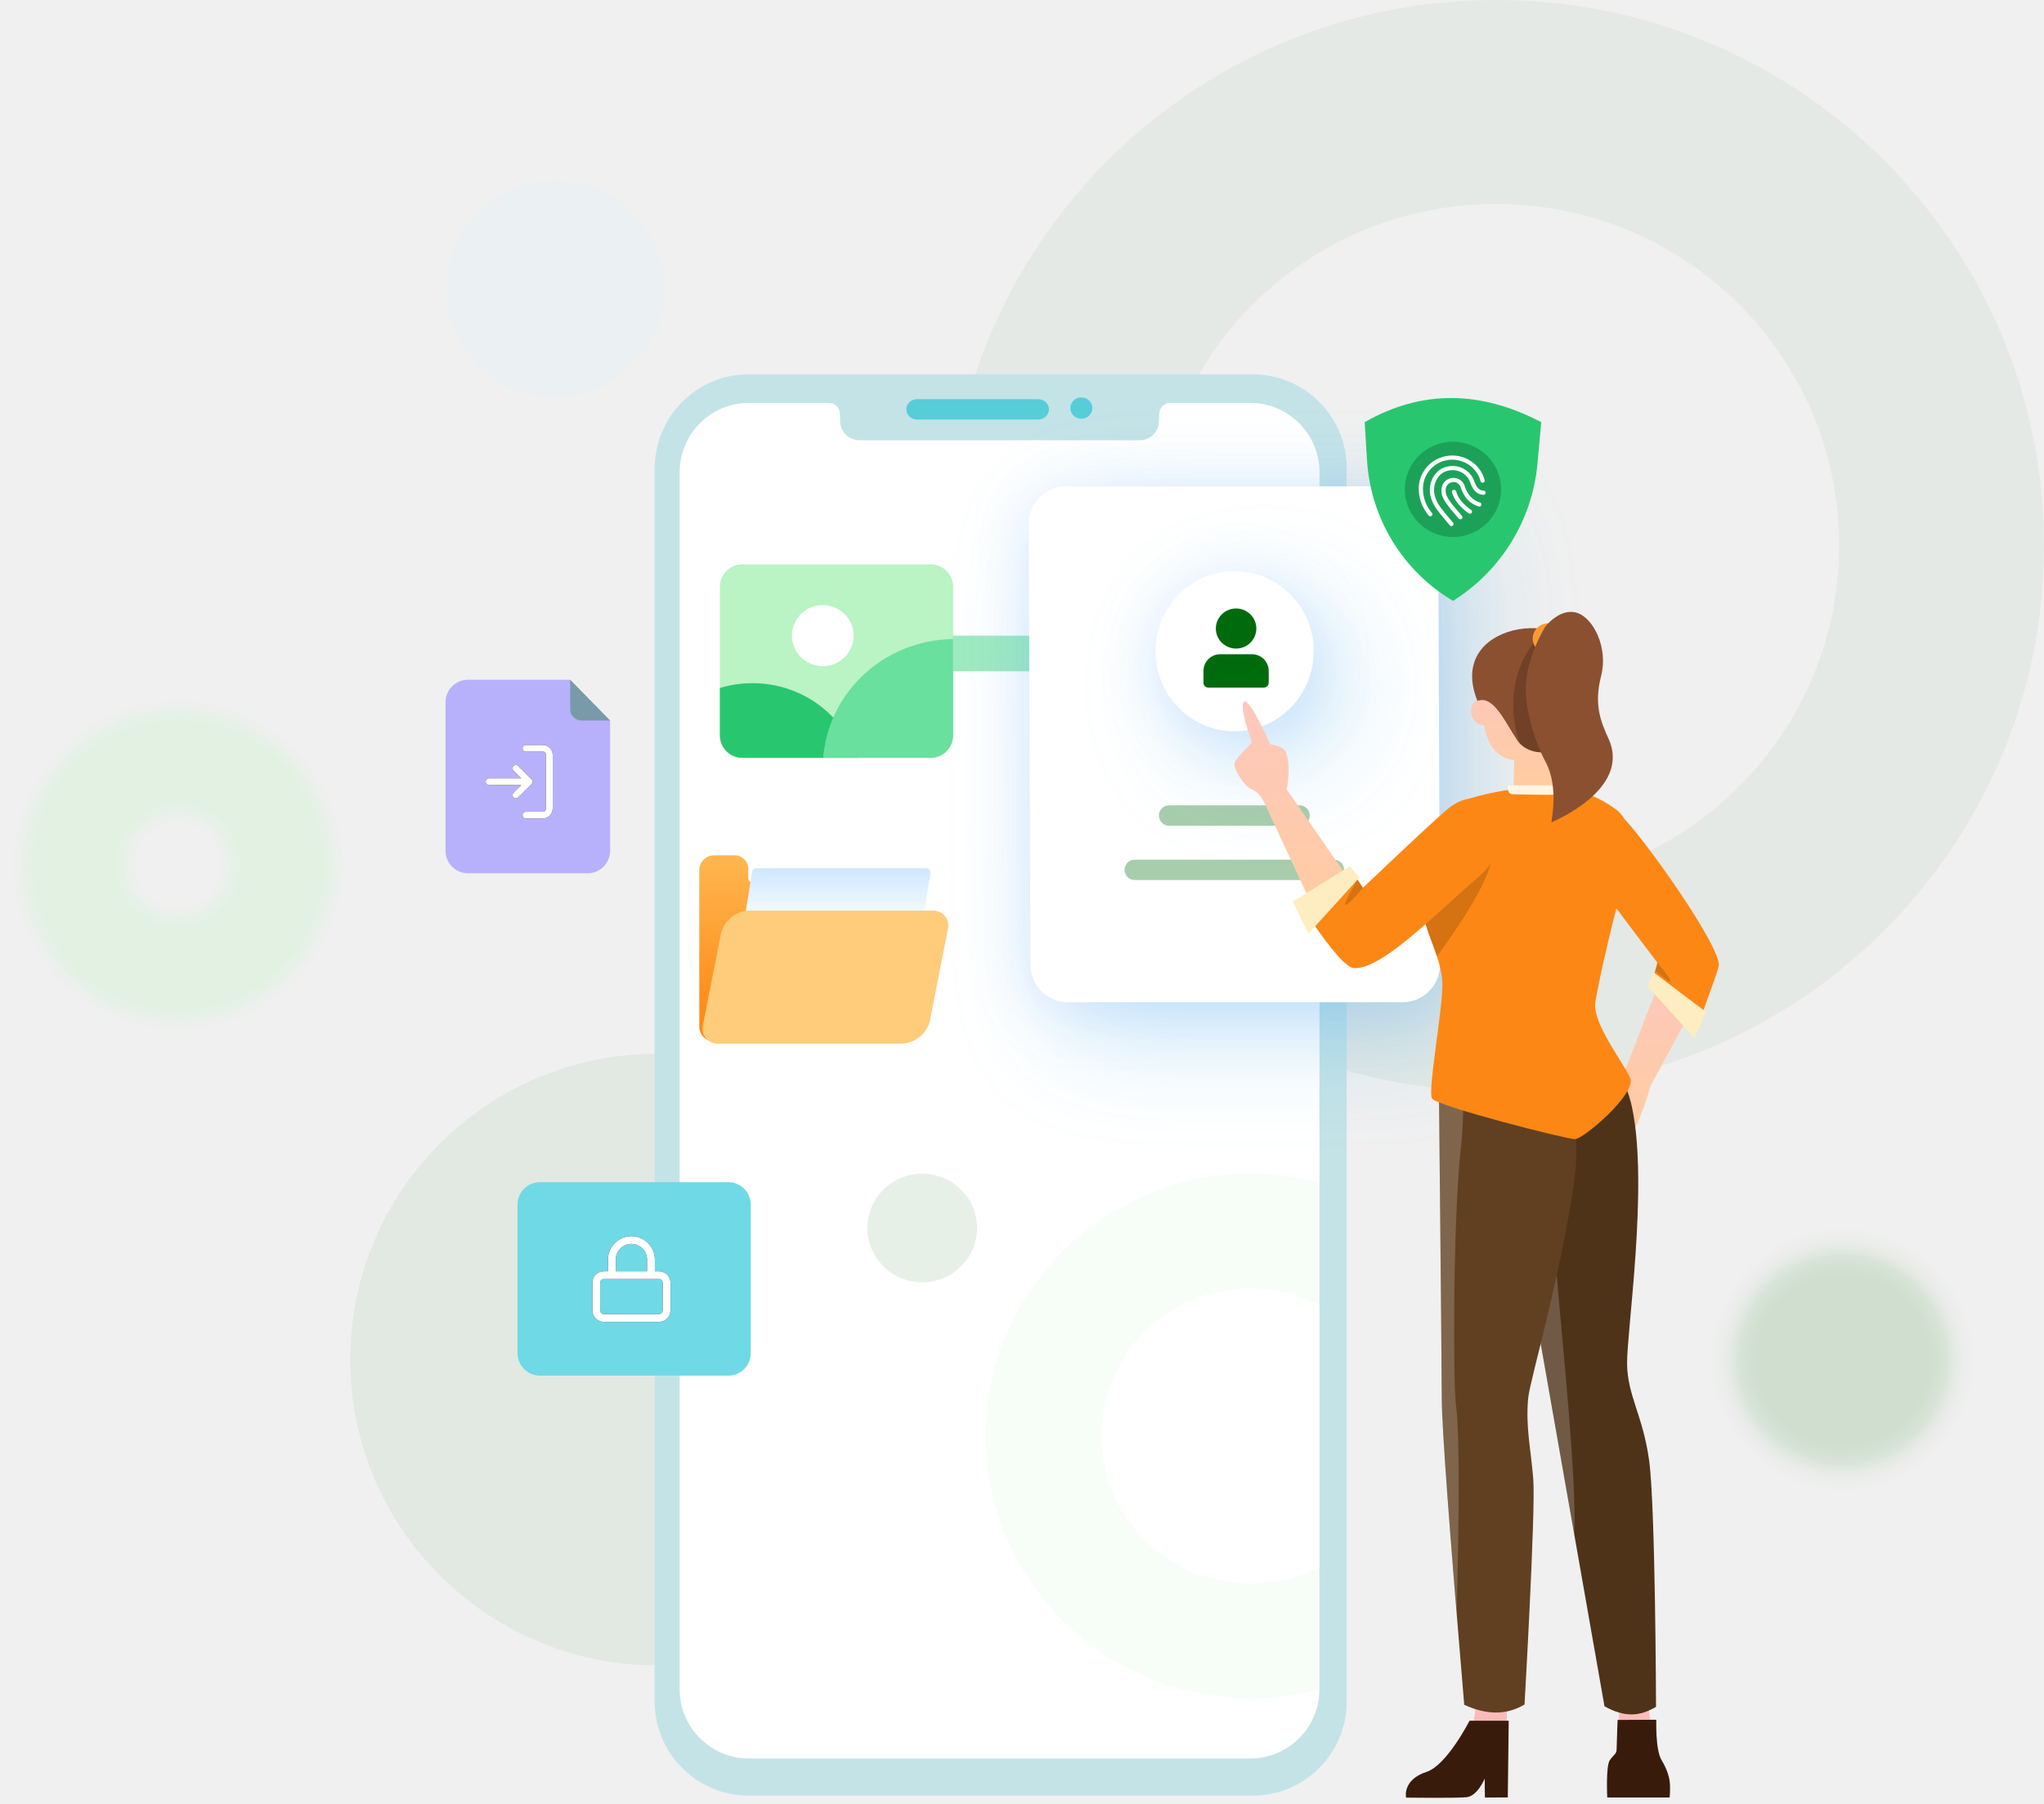
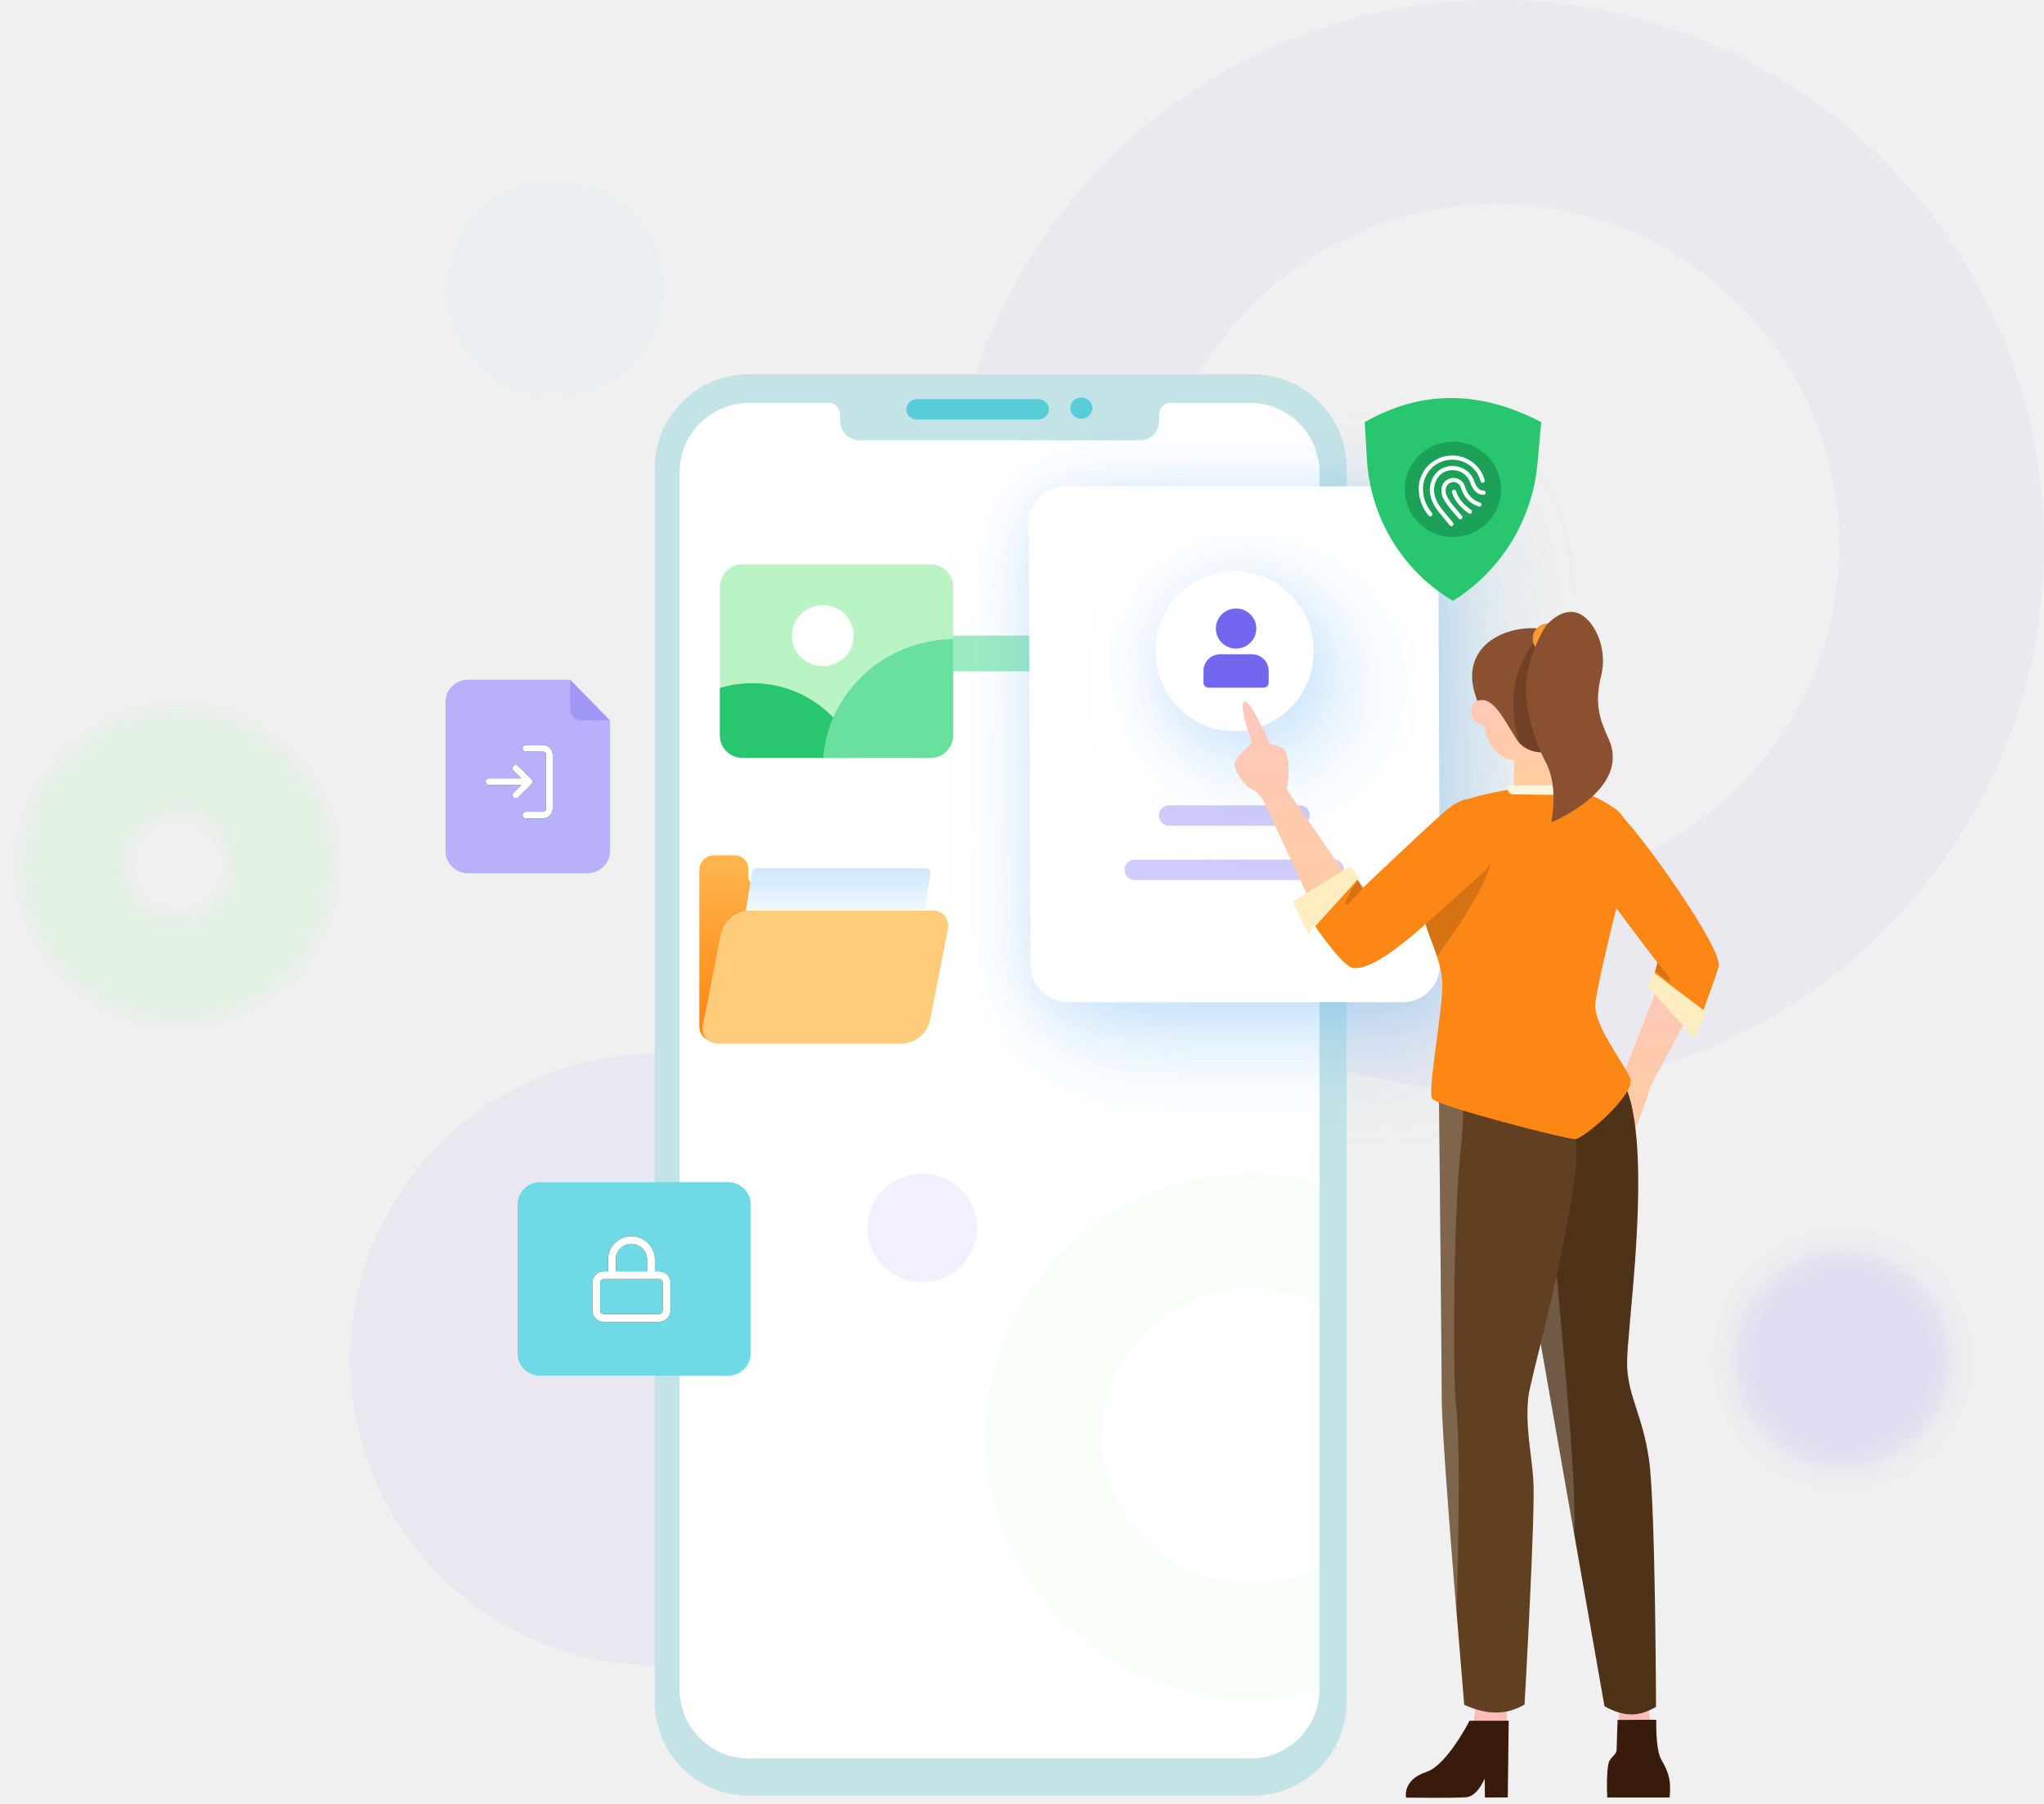
<svg xmlns="http://www.w3.org/2000/svg" xmlns:xlink="http://www.w3.org/1999/xlink" width="546px" height="482px" viewBox="0 0 546 482" version="1.1">
  <defs>
    <filter x="-7.2%" y="-7.3%" width="114.5%" height="114.5%" filterUnits="objectBoundingBox" id="filter-1">
      <feGaussianBlur stdDeviation="2" in="SourceGraphic" />
    </filter>
    <filter x="-15.4%" y="-15.5%" width="130.8%" height="131.0%" filterUnits="objectBoundingBox" id="filter-2">
      <feGaussianBlur stdDeviation="3" in="SourceGraphic" />
    </filter>
    <path d="M18.522,0 L39.813,0 C41.436,5.90080916e-16 42.764,1.29 42.811,2.912 L42.872,4.988 C42.953,7.767 45.229,9.977 48.008,9.977 L122.898,9.977 C125.677,9.977 127.953,7.767 128.034,4.988 L128.094,2.912 C128.142,1.29 129.47,7.42186714e-16 131.093,0 L152.384,0 C162.613,-1.87911363e-15 170.906,8.293 170.906,18.522 L170.906,343.682 C170.906,353.912 162.613,362.204 152.384,362.204 L18.522,362.204 C8.293,362.204 8.35816978e-15,353.912 0,343.682 L0,18.522 C-4.8054561e-15,8.293 8.293,-8.77902741e-15 18.522,0 Z" id="path-3" />
    <linearGradient x1="50%" y1="81.177%" x2="50%" y2="-34.513%" id="linearGradient-5">
      <stop stop-color="#FF8C19" offset="0%" />
      <stop stop-color="#FFC967" offset="100%" />
    </linearGradient>
    <linearGradient x1="62.11%" y1="31.381%" x2="62.11%" y2="-27.478%" id="linearGradient-6">
      <stop stop-color="#F8FDFF" offset="0%" />
      <stop stop-color="#AAD4FF" offset="100%" />
    </linearGradient>
    <path d="M19.69,3.569 L19.69,17.846 C19.69,19.362 18.527,20.522 17.005,20.522 L12.53,20.522 C11.993,20.522 11.635,20.165 11.635,19.63 C11.635,19.095 11.993,18.738 12.53,18.738 L17.005,18.738 C17.542,18.738 17.9,18.381 17.9,17.846 L17.9,3.569 C17.9,3.034 17.542,2.677 17.005,2.677 L12.53,2.677 C11.993,2.677 11.635,2.32 11.635,1.785 C11.635,1.249 11.993,0.892 12.53,0.892 L17.005,0.892 C18.527,0.892 19.69,2.052 19.69,3.569 Z M14.231,11.064 C14.32,10.886 14.32,10.618 14.231,10.35 C14.141,10.261 14.141,10.172 14.052,10.083 L10.472,6.514 C10.114,6.157 9.577,6.157 9.219,6.514 C8.861,6.871 8.861,7.406 9.219,7.763 L11.277,9.815 L2.685,9.815 C2.148,9.815 1.79,10.172 1.79,10.707 C1.79,11.243 2.148,11.6 2.685,11.6 L11.277,11.6 L9.219,13.652 C8.861,14.009 8.861,14.544 9.219,14.901 C9.398,15.079 9.666,15.169 9.845,15.169 C10.024,15.169 10.293,15.079 10.472,14.901 L14.052,11.332 C14.141,11.243 14.231,11.153 14.231,11.064 Z" id="path-7" />
    <path d="M19.839,10.41 L18.795,10.41 L18.795,7.287 C18.795,3.852 15.976,1.041 12.53,1.041 C9.084,1.041 6.265,3.852 6.265,7.287 L6.265,10.41 L5.221,10.41 C3.446,10.41 2.088,11.763 2.088,13.533 L2.088,20.82 C2.088,22.589 3.446,23.943 5.221,23.943 L19.839,23.943 C21.615,23.943 22.972,22.589 22.972,20.82 L22.972,13.533 C22.972,11.763 21.615,10.41 19.839,10.41 Z M8.353,7.287 C8.353,4.997 10.233,3.123 12.53,3.123 C14.827,3.123 16.707,4.997 16.707,7.287 L16.707,10.41 L8.353,10.41 L8.353,7.287 Z M20.884,20.82 C20.884,21.444 20.466,21.861 19.839,21.861 L5.221,21.861 C4.594,21.861 4.177,21.444 4.177,20.82 L4.177,13.533 C4.177,12.908 4.594,12.492 5.221,12.492 L19.839,12.492 C20.466,12.492 20.884,12.908 20.884,13.533 L20.884,20.82 Z" id="path-9" />
    <path d="M6,0 L56.3,0 C59.614,-1.4968968e-15 62.3,2.686 62.3,6 L62.3,45.698 C62.3,49.011 59.614,51.698 56.3,51.698 L6,51.698 C2.686,51.698 -4.82366169e-16,49.011 0,45.698 L0,6 C-1.29399067e-15,2.686 2.686,-2.79460044e-16 6,0 Z" id="path-11" />
    <path d="M10.04,1.03111251e-13 L99.431,1.03111251e-13 C104.938,1.03875937e-13 109.409,4.453 109.431,9.96 L109.901,127.821 C109.923,133.343 105.464,137.838 99.941,137.86 C99.928,137.86 99.914,137.86 99.901,137.86 L10.51,137.86 C5.003,137.86 0.532,133.407 0.51,127.9 L0.04,10.04 C0.018,4.517 4.477,0.022 10,7.94958278e-05 C10.013,2.6498662e-05 10.027,9.95609792e-14 10.04,1.03111251e-13 Z" id="path-13" />
    <filter x="-35.0%" y="-27.2%" width="184.5%" height="167.5%" filterUnits="objectBoundingBox" id="filter-14">
      <feOffset dx="8" dy="9" in="SourceAlpha" result="shadowOffsetOuter1" />
      <feGaussianBlur stdDeviation="14" in="shadowOffsetOuter1" result="shadowBlurOuter1" />
      <feColorMatrix values="0 0 0 0 0.076   0 0 0 0 0.583   0 0 0 0 0.879  0 0 0 0.229 0" type="matrix" in="shadowBlurOuter1" result="shadowMatrixOuter1" />
      <feOffset dx="0" dy="2" in="SourceAlpha" result="shadowOffsetOuter2" />
      <feGaussianBlur stdDeviation="7.5" in="shadowOffsetOuter2" result="shadowBlurOuter2" />
      <feColorMatrix values="0 0 0 0 0.504   0 0 0 0 0.7   0 0 0 0 1  0 0 0 0.234 0" type="matrix" in="shadowBlurOuter2" result="shadowMatrixOuter2" />
      <feMerge>
        <feMergeNode in="shadowMatrixOuter1" />
        <feMergeNode in="shadowMatrixOuter2" />
      </feMerge>
    </filter>
    <ellipse id="path-15" cx="21.141" cy="21.394" rx="21.141" ry="21.394" />
    <filter x="-91.1%" y="-87.6%" width="320.0%" height="317.4%" filterUnits="objectBoundingBox" id="filter-16">
      <feOffset dx="8" dy="9" in="SourceAlpha" result="shadowOffsetOuter1" />
      <feGaussianBlur stdDeviation="14" in="shadowOffsetOuter1" result="shadowBlurOuter1" />
      <feColorMatrix values="0 0 0 0 0.076   0 0 0 0 0.583   0 0 0 0 0.879  0 0 0 0.229 0" type="matrix" in="shadowBlurOuter1" result="shadowMatrixOuter1" />
      <feOffset dx="0" dy="2" in="SourceAlpha" result="shadowOffsetOuter2" />
      <feGaussianBlur stdDeviation="7.5" in="shadowOffsetOuter2" result="shadowBlurOuter2" />
      <feColorMatrix values="0 0 0 0 0.504   0 0 0 0 0.7   0 0 0 0 1  0 0 0 0.234 0" type="matrix" in="shadowBlurOuter2" result="shadowMatrixOuter2" />
      <feMerge>
        <feMergeNode in="shadowMatrixOuter1" />
        <feMergeNode in="shadowMatrixOuter2" />
      </feMerge>
    </filter>
    <linearGradient x1="47.237%" y1="-28.186%" x2="50%" y2="91.05%" id="linearGradient-17">
      <stop stop-color="#FDC6C6" offset="0%" />
      <stop stop-color="#FFCCA1" offset="100%" />
    </linearGradient>
    <linearGradient x1="45.73%" y1="-28.186%" x2="50%" y2="91.05%" id="linearGradient-18">
      <stop stop-color="#FDC6C6" offset="0%" />
      <stop stop-color="#FAB2B2" offset="100%" />
    </linearGradient>
    <linearGradient x1="44.539%" y1="-28.186%" x2="50%" y2="91.05%" id="linearGradient-19">
      <stop stop-color="#FDC6C6" offset="0%" />
      <stop stop-color="#FAB2B2" offset="100%" />
    </linearGradient>
    <linearGradient x1="44.055%" y1="-28.186%" x2="50%" y2="91.05%" id="linearGradient-20">
      <stop stop-color="#FDC6C6" offset="0%" />
      <stop stop-color="#FFCCA1" offset="100%" />
    </linearGradient>
    <linearGradient x1="47.831%" y1="-28.186%" x2="50%" y2="91.05%" id="linearGradient-21">
      <stop stop-color="#FDC6C6" offset="0%" />
      <stop stop-color="#FFCCA1" offset="100%" />
    </linearGradient>
  </defs>
  <g id="📝-Pages-New" stroke="none" stroke-width="1" fill="none" fill-rule="evenodd">
    <g id="Not-Authorized" transform="translate(-444, -309)">
      <g id="Illustration" transform="translate(450, 309)">
        <g id="Shape">
-           <path d="M393.598,0 C474.454,0 540,65.259 540,145.76 C540,226.261 474.454,291.52 393.598,291.52 C312.742,291.52 247.196,226.261 247.196,145.76 C247.196,65.259 312.742,0 393.598,0 Z M393.598,54.49 C342.969,54.49 301.926,95.353 301.926,145.76 C301.926,196.167 342.969,237.031 393.598,237.031 C444.227,237.031 485.27,196.167 485.27,145.76 C485.27,95.353 444.227,54.49 393.598,54.49 Z" id="Oval" fill="#006b0d" fill-rule="nonzero" opacity="0.053" />
+           <path d="M393.598,0 C474.454,0 540,65.259 540,145.76 C540,226.261 474.454,291.52 393.598,291.52 C312.742,291.52 247.196,226.261 247.196,145.76 C247.196,65.259 312.742,0 393.598,0 Z M393.598,54.49 C342.969,54.49 301.926,95.353 301.926,145.76 C301.926,196.167 342.969,237.031 393.598,237.031 C444.227,237.031 485.27,196.167 485.27,145.76 C485.27,95.353 444.227,54.49 393.598,54.49 Z" id="Oval" fill="#7367f0" fill-rule="nonzero" opacity="0.053" />
          <path d="M41.503,189.806 C64.425,189.806 83.007,208.306 83.007,231.128 C83.007,253.949 64.425,272.449 41.503,272.449 C18.582,272.449 0,253.949 0,231.128 C0,208.306 18.582,189.806 41.503,189.806 Z M41.503,217.051 C33.695,217.051 27.365,223.353 27.365,231.128 C27.365,238.902 33.695,245.204 41.503,245.204 C49.312,245.204 55.642,238.902 55.642,231.128 C55.642,223.353 49.312,217.051 41.503,217.051 Z" id="Oval" fill="#8BF78F" fill-rule="nonzero" opacity="0.141" filter="url(#filter-1)" />
-           <ellipse id="Oval" fill-opacity="0.061" fill="#006b0d" cx="169.662" cy="363.265" rx="82.095" ry="81.735" />
+           <ellipse id="Oval" fill-opacity="0.061" fill="#7367f0" cx="169.662" cy="363.265" rx="82.095" ry="81.735" />
          <ellipse id="Oval" fill="#CEF5FF" opacity="0.141" cx="142.297" cy="77.194" rx="29.189" ry="29.061" />
-           <ellipse id="Oval" fill-opacity="0.136" fill="#006b0d" filter="url(#filter-2)" cx="486.182" cy="363.265" rx="29.189" ry="29.061" />
+           <ellipse id="Oval" fill-opacity="0.136" fill="#7367f0" filter="url(#filter-2)" cx="486.182" cy="363.265" rx="29.189" ry="29.061" />
        </g>
        <g id="File-Organizer" transform="translate(113, 100)">
          <g id="Phone3" transform="translate(55.88661, 0)">
            <path d="M25.137,0 L159.708,0 C173.591,-2.55022564e-15 184.845,11.254 184.845,25.137 L184.845,354.641 C184.845,368.523 173.591,379.778 159.708,379.778 L25.137,379.778 C11.254,379.778 2.9341734e-15,368.523 -2.60392312e-14,354.641 L-2.60392312e-14,25.137 C-3.4844809e-14,11.254 11.254,2.55022564e-15 25.137,0 Z" id="Rectangle" fill="#C4E3E7" />
            <g id="Group-48" transform="translate(6.66654, 7.653065)">
              <mask id="mask-4" fill="white">
                <use xlink:href="#path-3" />
              </mask>
              <use id="Rectangle" fill="#FFFFFF" xlink:href="#path-3" />
-               <ellipse id="Oval" fill="#006b0d" opacity="0.099" mask="url(#mask-4)" cx="64.795" cy="220.451" rx="14.659" ry="14.512" />
+               <ellipse id="Oval" fill="#7367f0" opacity="0.099" mask="url(#mask-4)" cx="64.795" cy="220.451" rx="14.659" ry="14.512" />
              <path d="M152.519,205.94 C191.606,205.94 223.293,237.309 223.293,276.004 C223.293,314.699 191.606,346.068 152.519,346.068 C113.431,346.068 81.744,314.699 81.744,276.004 C81.744,237.309 113.431,205.94 152.519,205.94 Z M152.519,236.55 C130.508,236.55 112.665,254.214 112.665,276.004 C112.665,297.793 130.508,315.457 152.519,315.457 C174.529,315.457 192.372,297.793 192.372,276.004 C192.372,254.214 174.529,236.55 152.519,236.55 Z" id="Oval" fill="#C8F5D0" opacity="0.141" mask="url(#mask-4)" />
              <path d="M25.58,62.184 L146.612,62.184 C149.242,62.184 151.373,64.316 151.373,66.946 C151.373,69.575 149.242,71.707 146.612,71.707 L25.58,71.707 C22.951,71.707 20.819,69.575 20.819,66.946 C20.819,64.316 22.951,62.184 25.58,62.184 Z" id="Rectangle" fill-opacity="0.642" fill="#68DE9E" mask="url(#mask-4)" />
            </g>
            <path d="M102.442,6.649 C104.023,6.649 105.305,7.867 105.305,9.37 C105.305,10.839 104.079,12.036 102.547,12.089 L102.442,12.091 L70.068,12.091 C68.487,12.091 67.205,10.872 67.205,9.37 C67.205,7.9 68.43,6.703 69.963,6.651 L70.068,6.649 L102.442,6.649 Z" id="Path" fill="#56CDD9" fill-rule="nonzero" />
            <path d="M114.044,6.195 C115.625,6.195 116.907,7.464 116.907,9.03 C116.907,10.56 115.682,11.807 114.149,11.862 L114.044,11.864 L113.894,11.864 C112.313,11.864 111.031,10.595 111.031,9.03 C111.031,7.499 112.256,6.252 113.789,6.197 L113.894,6.195 L114.044,6.195 Z" id="Path" fill="#56CDD9" fill-rule="nonzero" />
          </g>
          <g id="Group-37" transform="translate(67.79688, 127.8836)">
            <path d="M4,0.64 L9.445,0.64 C11.462,0.64 13.097,2.275 13.097,4.292 L13.097,6.725 C13.097,7.398 13.643,7.944 14.316,7.944 L55.484,7.944 C57.693,7.944 59.484,9.735 59.484,11.944 L59.484,46.403 C59.484,48.613 57.693,50.403 55.484,50.403 L4,50.403 C1.791,50.403 6.42046992e-16,48.613 0,46.403 L0,4.64 C-2.705415e-16,2.431 1.791,0.64 4,0.64 Z" id="Rectangle" fill="url(#linearGradient-5)" />
            <path d="M15.3,4.096 L60.53,4.096 C61.203,4.096 61.749,4.642 61.749,5.315 C61.749,5.38 61.744,5.445 61.734,5.509 L54.944,47.65 C54.848,48.241 54.338,48.676 53.74,48.676 L8.51,48.676 C7.837,48.676 7.291,48.13 7.291,47.456 C7.291,47.391 7.296,47.326 7.307,47.262 L14.097,5.121 C14.192,4.53 14.702,4.096 15.3,4.096 Z" id="Rectangle" fill="url(#linearGradient-6)" />
            <path d="M66.445,20.188 L61.669,44.507 C60.932,48.259 57.642,50.965 53.819,50.965 L4.862,50.965 C2.653,50.965 0.862,49.174 0.862,46.965 C0.862,46.706 0.887,46.448 0.937,46.194 L5.713,21.875 C6.45,18.123 9.739,15.417 13.563,15.417 L62.52,15.417 C64.729,15.417 66.52,17.208 66.52,19.417 C66.52,19.676 66.495,19.934 66.445,20.188 Z" id="Rectangle" fill="#FFCC7B" />
          </g>
          <g id="Group-28" transform="translate(0, 81.62785)">
            <path d="M6,0 L33.316,0 L33.316,0 L43.976,10.884 L43.976,45.698 C43.976,49.011 41.29,51.698 37.976,51.698 L6,51.698 C2.686,51.698 4.05812251e-16,49.011 0,45.698 L0,6 C-4.05812251e-16,2.686 2.686,6.08718376e-16 6,0 Z" id="Rectangle" fill="#B7B1FB" />
            <g id="Icon" transform="translate(8.950131, 16.52257)">
              <mask id="mask-8" fill="white">
                <use xlink:href="#path-7" />
              </mask>
              <use id="Mask" fill="#000000" fill-rule="nonzero" xlink:href="#path-7" />
              <g id="Group" mask="url(#mask-8)" fill="#FFFFFF">
                <g id="Icon-Color">
                  <rect id="🎨-Icon-Color" x="0" y="0" width="21.48" height="21.415" />
                </g>
              </g>
            </g>
-             <path d="M43.976,10.884 L36.316,10.884 C34.659,10.884 33.316,9.541 33.316,7.884 L33.316,0 L33.316,0 L43.976,10.884 Z" id="Path" fill="#006b0d" fill-rule="nonzero" opacity="0.34" />
+             <path d="M43.976,10.884 L36.316,10.884 C34.659,10.884 33.316,9.541 33.316,7.884 L33.316,0 L33.316,0 L43.976,10.884 Z" id="Path" fill="#7367f0" fill-rule="nonzero" opacity="0.34" />
          </g>
          <g id="Group" transform="translate(19.23965, 215.8603)">
            <path d="M6,0 L56.3,0 C59.614,-4.44006117e-15 62.3,2.686 62.3,6 L62.3,45.698 C62.3,49.011 59.614,51.698 56.3,51.698 L6,51.698 C2.686,51.698 1.29399067e-15,49.011 0,45.698 L0,6 C4.82366169e-16,2.686 2.686,-2.79460044e-16 6,0 Z" id="Rectangle" fill="#6FD9E6" />
            <g transform="translate(17.90026, 13.38415)" id="Icon">
              <mask id="mask-10" fill="white">
                <use xlink:href="#path-9" />
              </mask>
              <use id="Mask" fill="#000000" fill-rule="nonzero" xlink:href="#path-9" />
              <g id="Group" mask="url(#mask-10)" fill="#FFFFFF">
                <g id="Icon-Color">
                  <rect id="🎨-Icon-Color" x="0" y="0" width="25.06" height="24.984" />
                </g>
              </g>
            </g>
          </g>
          <g id="Group-34" transform="translate(73.29392, 50.79066)">
            <mask id="mask-12" fill="white">
              <use xlink:href="#path-11" />
            </mask>
            <use id="Rectangle" fill="#BAF3C4" fill-rule="nonzero" xlink:href="#path-11" />
            <ellipse id="Oval" fill="#FFFFFF" mask="url(#mask-12)" cx="27.485" cy="19.046" rx="8.246" ry="8.163" />
            <ellipse id="Oval" fill="#28C76F" mask="url(#mask-12)" cx="8.704" cy="61.221" rx="29.776" ry="29.477" />
            <ellipse id="Oval" fill="#69E09E" mask="url(#mask-12)" cx="62.758" cy="54.419" rx="35.273" ry="34.465" />
          </g>
          <g id="Group-23" transform="translate(155.7496, 29.93021)">
            <g id="Rectangle">
              <use fill="black" fill-opacity="1" filter="url(#filter-14)" xlink:href="#path-13" />
              <use fill="#FFFFFF" fill-rule="evenodd" xlink:href="#path-13" />
            </g>
-             <path d="M37.536,85.256 L72.405,85.256 C73.908,85.256 75.126,86.474 75.126,87.977 C75.126,89.479 73.908,90.698 72.405,90.698 L37.536,90.698 C36.033,90.698 34.815,89.479 34.815,87.977 C34.815,86.474 36.033,85.256 37.536,85.256 Z" id="Rectangle" fill="#006b0d" fill-rule="nonzero" opacity="0.34" />
-             <path d="M28.374,99.767 L81.567,99.767 C83.07,99.767 84.288,100.986 84.288,102.488 C84.288,103.991 83.07,105.209 81.567,105.209 L28.374,105.209 C26.871,105.209 25.653,103.991 25.653,102.488 C25.653,100.986 26.871,99.767 28.374,99.767 Z" id="Rectangle" fill="#006b0d" fill-rule="nonzero" opacity="0.34" />
+             <path d="M37.536,85.256 L72.405,85.256 C73.908,85.256 75.126,86.474 75.126,87.977 C75.126,89.479 73.908,90.698 72.405,90.698 L37.536,90.698 C36.033,90.698 34.815,89.479 34.815,87.977 C34.815,86.474 36.033,85.256 37.536,85.256 Z" id="Rectangle" fill="#7367f0" fill-rule="nonzero" opacity="0.34" />
+             <path d="M28.374,99.767 L81.567,99.767 C83.07,99.767 84.288,100.986 84.288,102.488 C84.288,103.991 83.07,105.209 81.567,105.209 L28.374,105.209 C26.871,105.209 25.653,103.991 25.653,102.488 C25.653,100.986 26.871,99.767 28.374,99.767 Z" id="Rectangle" fill="#7367f0" fill-rule="nonzero" opacity="0.34" />
            <g id="Icon8" transform="translate(33.89844, 22.6744)">
              <g id="Oval">
                <use fill="black" fill-opacity="1" filter="url(#filter-16)" xlink:href="#path-15" />
                <use fill="#FFFFFF" fill-rule="evenodd" xlink:href="#path-15" />
              </g>
-               <g id="Group-70" transform="translate(12.82644, 9.976738)" fill="#006b0d">
+               <g id="Group-70" transform="translate(12.82644, 9.976738)" fill="#7367f0">
                <path d="M12.964,12.223 C15.428,12.223 17.426,14.221 17.426,16.684 L17.426,19.834 C17.426,20.559 16.838,21.146 16.114,21.146 L1.312,21.146 C0.587,21.146 4.0466296e-12,20.559 4.04654088e-12,19.834 L4.04654088e-12,16.684 C4.04623913e-12,14.221 1.997,12.223 4.461,12.223 L12.964,12.223 Z M8.713,9.70779013e-13 C11.7,9.70779013e-13 14.121,2.397 14.121,5.354 C14.121,8.31 11.7,10.707 8.713,10.707 C5.726,10.707 3.305,8.31 3.305,5.354 C3.305,2.397 5.726,9.70779013e-13 8.713,9.70779013e-13 Z" id="Combined-Shape" />
              </g>
            </g>
          </g>
          <g id="Wom3.5" transform="translate(210.72, 63.48833)">
            <g id="RArm" transform="translate(91.27213, 52.02436)">
              <path d="M13.589,69.931 C13.589,69.931 3.859,80.464 4.535,81.413 C5.212,82.368 10.254,79.818 10.254,79.818 C10.254,79.818 4.347,90.666 5.712,91.408 C7.075,92.15 13.762,90.174 15.729,87.9 C17.696,85.627 20.351,74.517 20.351,74.517 L34.469,44.885 L22.989,41.583 L13.589,69.931 Z" id="Path" fill="url(#linearGradient-17)" transform="translate(19.48525, 66.57517) rotate(2.866471) translate(-19.48525, -66.57517) " />
              <path d="M2.966,16.229 C7.269,22.847 21.752,41.708 21.752,41.708 C21.752,41.708 21.4,42.962 20.697,45.471 L34.006,54.504 C36.527,47.61 37.897,43.678 38.116,42.708 C39.198,37.909 17.331,7.285 12.435,2.86 C4.726,-4.108 -3.609,6.115 2.966,16.229 Z" id="Path" fill="#FD8715" />
              <path d="M25.214,46.715 C25.379,46.395 24.232,44.704 21.773,41.64 L21.148,43.875 C23.693,46.088 25.048,47.034 25.214,46.715 Z" id="Path" fill-opacity="0.16" fill="#000000" />
              <polygon id="Path-70" fill="#FFEDC2" points="20.614 44.208 34.754 54.898 31.603 61.811 19.24 48.198" />
            </g>
            <g id="RLeg" transform="translate(67.4886, 111.1149)">
              <polygon id="Path" fill="url(#linearGradient-18)" points="35.472 179.674 34.686 192.922 44.754 193.181 42.862 179.674" />
              <path d="M35.718,184.893 C35.718,184.893 36,192.871 34.331,195.656 C32.652,198.442 32.143,200.601 32.069,202.267 C31.989,204.052 32.16,205.67 32.16,205.67 L48.824,205.67 C48.824,205.67 49.241,197.277 48.137,195.694 C47.034,194.111 46.31,194.084 46.31,192.685 C46.301,191.287 46.062,184.946 46.062,184.946 L35.718,184.893 Z" id="Path" fill="#391B0B" transform="translate(40.47459, 195.2817) scale(-1, 1) translate(-40.47459, -195.2817) " />
              <path d="M0,2.811 L26.118,-1.03111251e-13 L26.502,0.353 C28.363,2.109 36.453,10.263 38.777,21.409 C43.166,42.451 37.293,81.314 37.422,89.836 C37.546,98.358 41.614,103.5 43.305,115.549 C44.995,127.599 45.155,181.449 45.155,181.449 C40.673,184.078 36.729,184.266 31.385,181.291 L0,2.811 Z" id="Path" fill="#4E3319" />
              <path d="M23.33,135.481 L6.9980434e-14,2.811 L14.522,1.248 C15.169,47.337 24.199,109.638 23.33,135.481 Z" id="Path" fill-opacity="0.192" fill="#FFFFFF" />
            </g>
            <g id="LLeg" transform="translate(45.20709, 114.7656)">
              <path d="M27.631,174.631 L19.046,174.768 C19.422,180.65 18.51,184.587 16.309,186.579 L16.128,186.736 C12.143,190.043 27.519,188.849 27.519,188.849 L27.631,174.631 Z" id="Path" fill="url(#linearGradient-19)" />
              <path d="M0.602,181.508 L0.849,202.012 L6.962,202.017 L7.015,196.964 C7.015,196.964 8.944,201.675 11.891,201.947 C14.847,202.219 28.018,202.052 28.018,202.052 C28.018,202.052 29.113,197.322 22.556,195.174 C17.103,193.389 11.073,181.508 11.073,181.508 L0.602,181.508 Z" id="Path" fill="#391B0B" transform="translate(14.34422, 191.8053) scale(-1, 1) translate(-14.34422, -191.8053) " />
              <path d="M9.326,0.984 L38.654,0 L38.873,0.402 C40.296,3.074 48.094,18.718 45.686,36.501 C42.306,61.461 33.715,90.723 33.294,95.193 C32.544,103.163 34.044,108.933 34.659,117.165 C35.274,125.397 32.314,177.168 32.314,177.168 C27.962,179.76 22.783,180.268 16.199,177.246 C12.237,130.366 10.241,103.216 10.212,95.796 C10.168,84.668 9.326,0.984 9.326,0.984 Z" id="Path" fill="#604021" />
              <path d="M15.361,27.982 L15.166,29.831 C13.212,49.332 13.226,90.745 13.983,97.132 L14.087,97.955 C14.927,105.162 14.954,123.459 14.169,152.847 L13.147,140.166 C11.211,115.764 10.232,100.975 10.212,95.796 L10.176,90.437 C10.008,68.768 9.326,0.984 9.326,0.984 L15.511,0.777 C16.172,11.477 16.122,20.545 15.361,27.982 Z" id="Path" fill-opacity="0.192" fill="#FFFFFF" />
            </g>
            <g id="Head" transform="translate(63.09571, 3.054825)">
              <path d="M2.621,20.265 C-0.988,20.656 -0.732,26.936 3.661,27.264 C4.558,33.319 7.761,36.203 11.664,36.537 L11.448,45.695 L28.716,45.685 C28.716,45.685 23.853,39.215 24.095,30.359 C24.338,21.502 23.933,13.182 23.933,13.182 L1.567,13.579 L2.621,20.265 Z" id="Path" fill="url(#linearGradient-20)" />
              <path d="M29.105,20.735 C24.902,19.09 21.797,26.174 18.581,31.098 C15.365,36.022 7.033,35.186 5.885,31.098 C1.538,22.146 -2.209,9.976 2.864,8.977 C3.578,-3.962 37.786,-0.907 29.105,20.735 Z" id="Path" fill="#8B5030" transform="translate(15.47015, 17.88746) scale(-1, 1) translate(-15.47015, -17.88746) " />
              <path d="M25.564,4.08 C27.029,5.312 27.964,6.948 28.076,8.977 C33.149,9.976 29.403,22.146 25.055,31.098 C23.987,34.899 16.707,35.889 13.106,32.049 C9.822,22.309 11.225,11.419 17.865,4.081 L17.865,4.081 Z" id="Combined-Shape" fill-opacity="0.199" fill="#000000" />
              <ellipse id="Oval" fill="#FB9934" cx="20.734" cy="4.081" rx="4.123" ry="4.081" />
            </g>
            <g id="Body" transform="translate(50.52598, 45.84286)">
              <path d="M44.73,4.681 C48.583,10.283 55.003,29.298 55.367,33.575 C55.778,38.51 50.434,46.37 50.346,53.513 C50.268,60.657 54.332,82.167 53.111,84.177 C51.899,86.186 17.166,95.082 14.9,95.035 C12.643,94.986 -1.603,82.878 0.184,78.694 C1.982,74.51 10.324,64.112 9.474,58.41 C8.634,52.71 3.755,31.668 1.333,24.507 C-1.08,17.345 -0.276,9.826 4.228,6.744 C6.456,5.22 12.402,0.888 22.991,0.907 C33.58,0.927 44.431,4.246 44.73,4.681 Z" id="Path" fill="#FD8715" transform="translate(27.69486, 47.97133) scale(-1, 1) translate(-27.69486, -47.97133) " />
              <path d="M22.616,0.498 C22.319,2.104 22.82,2.907 24.121,2.907 C26.072,2.907 39.156,3.334 40.928,2.572 C42.11,2.064 42.523,1.373 42.169,0.498 L22.616,0.498 Z" id="Path-68" fill="#FFF6E1" />
              <path d="M5.068,16.798 L5.187,16.738 C12.321,13.213 16.607,13.057 18.044,16.271 C19.9,20.426 15.085,30.411 3.597,46.224 C2.019,41.428 -0.25,36.855 0.022,33.575 C0.233,31.1 2.472,23.689 5.068,16.798 Z" id="Path" fill-opacity="0.16" fill="#000000" />
            </g>
            <g id="LArm" transform="translate(0, 23.91528)">
              <path d="M8.001,27.046 C8.001,27.046 6.716,24.284 4.695,23.537 C2.676,22.789 -0.414,17.839 0.064,16.402 C0.541,14.965 4.72,10.978 4.72,10.978 C4.72,10.978 1.026,1.163 2.662,0.055 C4.108,-0.924 9.579,11.439 9.579,11.439 C9.579,11.439 12.795,11.919 13.537,13.183 C15.408,16.37 13.994,23.537 13.994,23.537 L32.982,51.005 L24.27,62.064 L8.001,27.046 Z" id="Path" fill="url(#linearGradient-21)" />
              <path d="M56.473,29.176 C50.051,34.824 34.344,49.807 34.344,49.807 C34.344,49.807 33.566,48.627 32.01,46.267 L20.263,58.175 C26.171,66.85 30.086,71.217 32.01,71.278 C39.528,71.514 53,57.462 65.664,46.489 C77.02,36.65 68.444,18.648 56.473,29.176 Z" id="Path" fill="#FD8715" />
              <path d="M34.391,49.825 C31.453,53.188 29.863,54.686 29.621,54.32 C29.378,53.953 30.486,51.725 32.944,47.637 L34.391,49.825 Z" id="Path" fill-opacity="0.16" fill="#000000" />
              <polygon id="Path-69" fill="#FFEDC2" points="33.416 47.069 19.792 62.064 15.595 53.507 30.824 44.046" />
            </g>
            <path d="M95.828,3.888 C95.828,3.888 91.97,-1.087 87.515,0.218 C83.06,1.523 79.031,9.524 80.944,17.044 C82.848,24.565 81.278,28.855 78.968,33.924 C72.764,47.559 94.244,56.216 94.244,56.216 C93.127,49.48 93.655,44.079 95.828,40.012 C99.185,33.729 101.092,25.671 101.092,20.741 C101.092,12.167 95.828,3.888 95.828,3.888 Z" id="Path" fill="#8B5030" transform="translate(89.46754, 28.10802) scale(-1, 1) translate(-89.46754, -28.10802) " />
          </g>
          <g id="Group-39" transform="translate(245.5346, 6.348833)">
            <path d="M0,6.445 C15.521,-2.409 31.255,-1.884 47.165,6.445 L46.161,17.509 C44.792,32.598 36.436,46.176 23.582,54.198 L23.582,54.198 L23.582,54.198 C10.171,46.232 1.573,32.144 0.62,16.575 L0,6.445 L0,6.445 Z" id="Rectangle" fill="#28C76F" />
            <ellipse id="Oval" fill="#1CA258" cx="23.582" cy="24.407" rx="12.863" ry="12.734" />
            <g id="Group-40" transform="translate(13.93501, 14.85627)" fill="#FFFFFF">
              <path d="M9.464,0.504 C13.555,0.504 17.096,3.234 18.124,7.083 C18.203,7.381 18.024,7.686 17.723,7.764 C17.423,7.843 17.115,7.666 17.035,7.368 C16.138,4.005 13.041,1.618 9.464,1.618 C5.139,1.618 1.635,5.076 1.635,9.34 C1.635,11.747 2.432,13.91 4.036,15.851 C4.233,16.089 4.198,16.44 3.957,16.635 C3.717,16.83 3.362,16.795 3.165,16.557 C1.398,14.419 0.509,12.007 0.509,9.34 C0.509,4.46 4.519,0.504 9.464,0.504 Z" id="Path" />
              <path d="M9.941,2.895 C13.305,2.905 16.045,5.51 16.155,8.798 L16.159,8.985 C16.165,10.823 16.685,11.833 17.683,12.163 C17.978,12.26 18.139,12.576 18.043,12.868 C17.947,13.16 17.629,13.318 17.334,13.221 C15.847,12.729 15.093,11.347 15.038,9.206 L15.035,8.981 C15.026,6.227 12.756,4.019 9.944,4.01 C7.413,4.002 5.261,6.315 4.965,8.905 C4.907,9.409 4.894,9.875 4.923,10.338 L4.954,10.741 C5.079,12.02 5.45,13.076 7.201,17.626 C7.312,17.915 7.167,18.236 6.877,18.344 C6.587,18.453 6.262,18.307 6.151,18.018 L5.216,15.568 C4.1,12.604 3.895,11.798 3.807,10.493 L3.801,10.401 C3.767,9.871 3.783,9.34 3.848,8.773 C4.204,5.661 6.786,2.885 9.941,2.895 Z" id="Path" transform="translate(10.92731, 10.63736) rotate(-19) translate(-10.92731, -10.63736) " />
              <path d="M10.542,5.948 C12.285,5.954 13.724,7.378 13.675,9.098 C13.603,11.576 14.412,13.409 16.106,14.66 C16.356,14.844 16.409,15.194 16.224,15.44 C16.04,15.687 15.688,15.737 15.438,15.553 C13.434,14.073 12.469,11.887 12.551,9.059 C12.582,7.978 11.662,7.067 10.546,7.064 C9.357,7.06 8.48,7.895 8.291,9.386 C8.195,10.143 8.447,11.307 9.009,12.904 L9.105,13.174 C9.185,13.395 9.27,13.623 9.364,13.867 L10.384,16.459 C10.494,16.747 10.348,17.068 10.058,17.176 C9.767,17.283 9.443,17.136 9.333,16.848 L8.515,14.778 L8.312,14.256 C8.217,14.006 8.129,13.773 8.047,13.545 L7.852,12.991 C7.302,11.375 7.058,10.167 7.176,9.24 C7.433,7.212 8.766,5.943 10.542,5.948 Z" id="Path" transform="translate(11.74056, 11.57967) rotate(-19) translate(-11.74056, -11.57967) " />
              <path d="M9.775,9.68 C10.073,9.59 10.387,9.755 10.478,10.049 C11.085,12.01 12.273,13.401 14.507,15.061 C14.756,15.246 14.806,15.595 14.619,15.841 C14.433,16.087 14.08,16.137 13.831,15.952 C11.424,14.163 10.091,12.603 9.402,10.376 C9.311,10.082 9.478,9.77 9.775,9.68 Z" id="Path" />
            </g>
          </g>
        </g>
      </g>
    </g>
  </g>
</svg>
